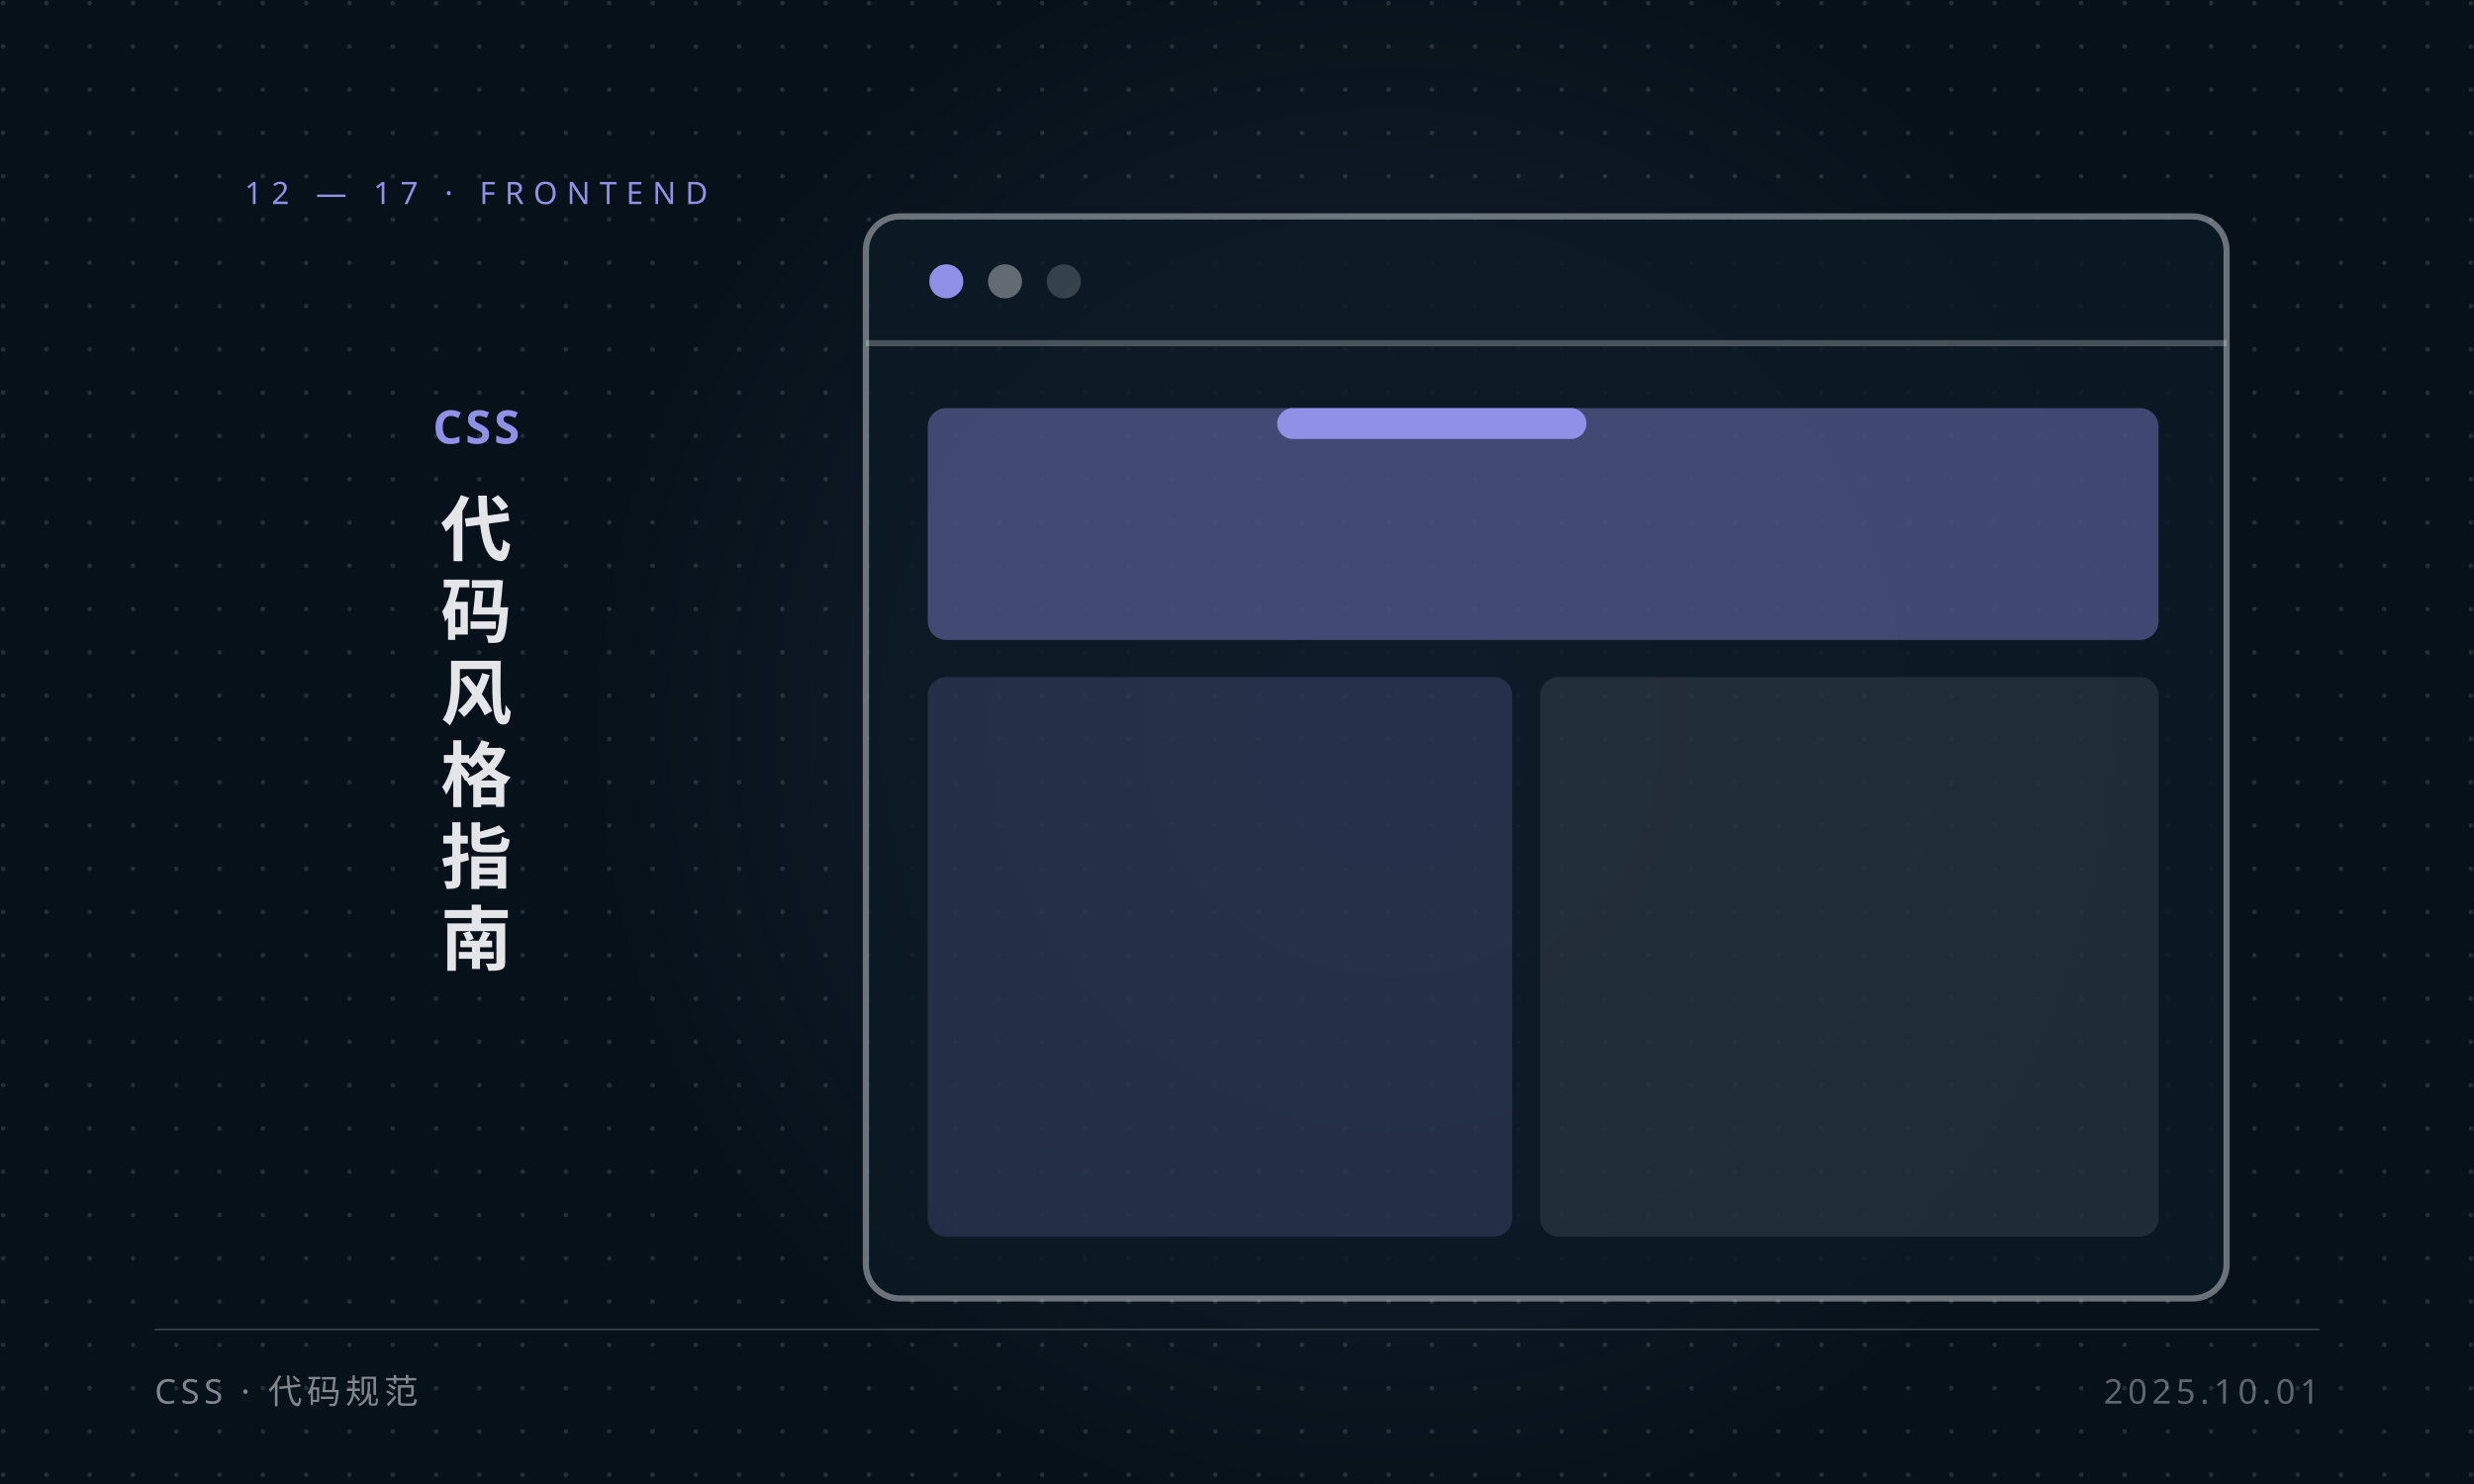
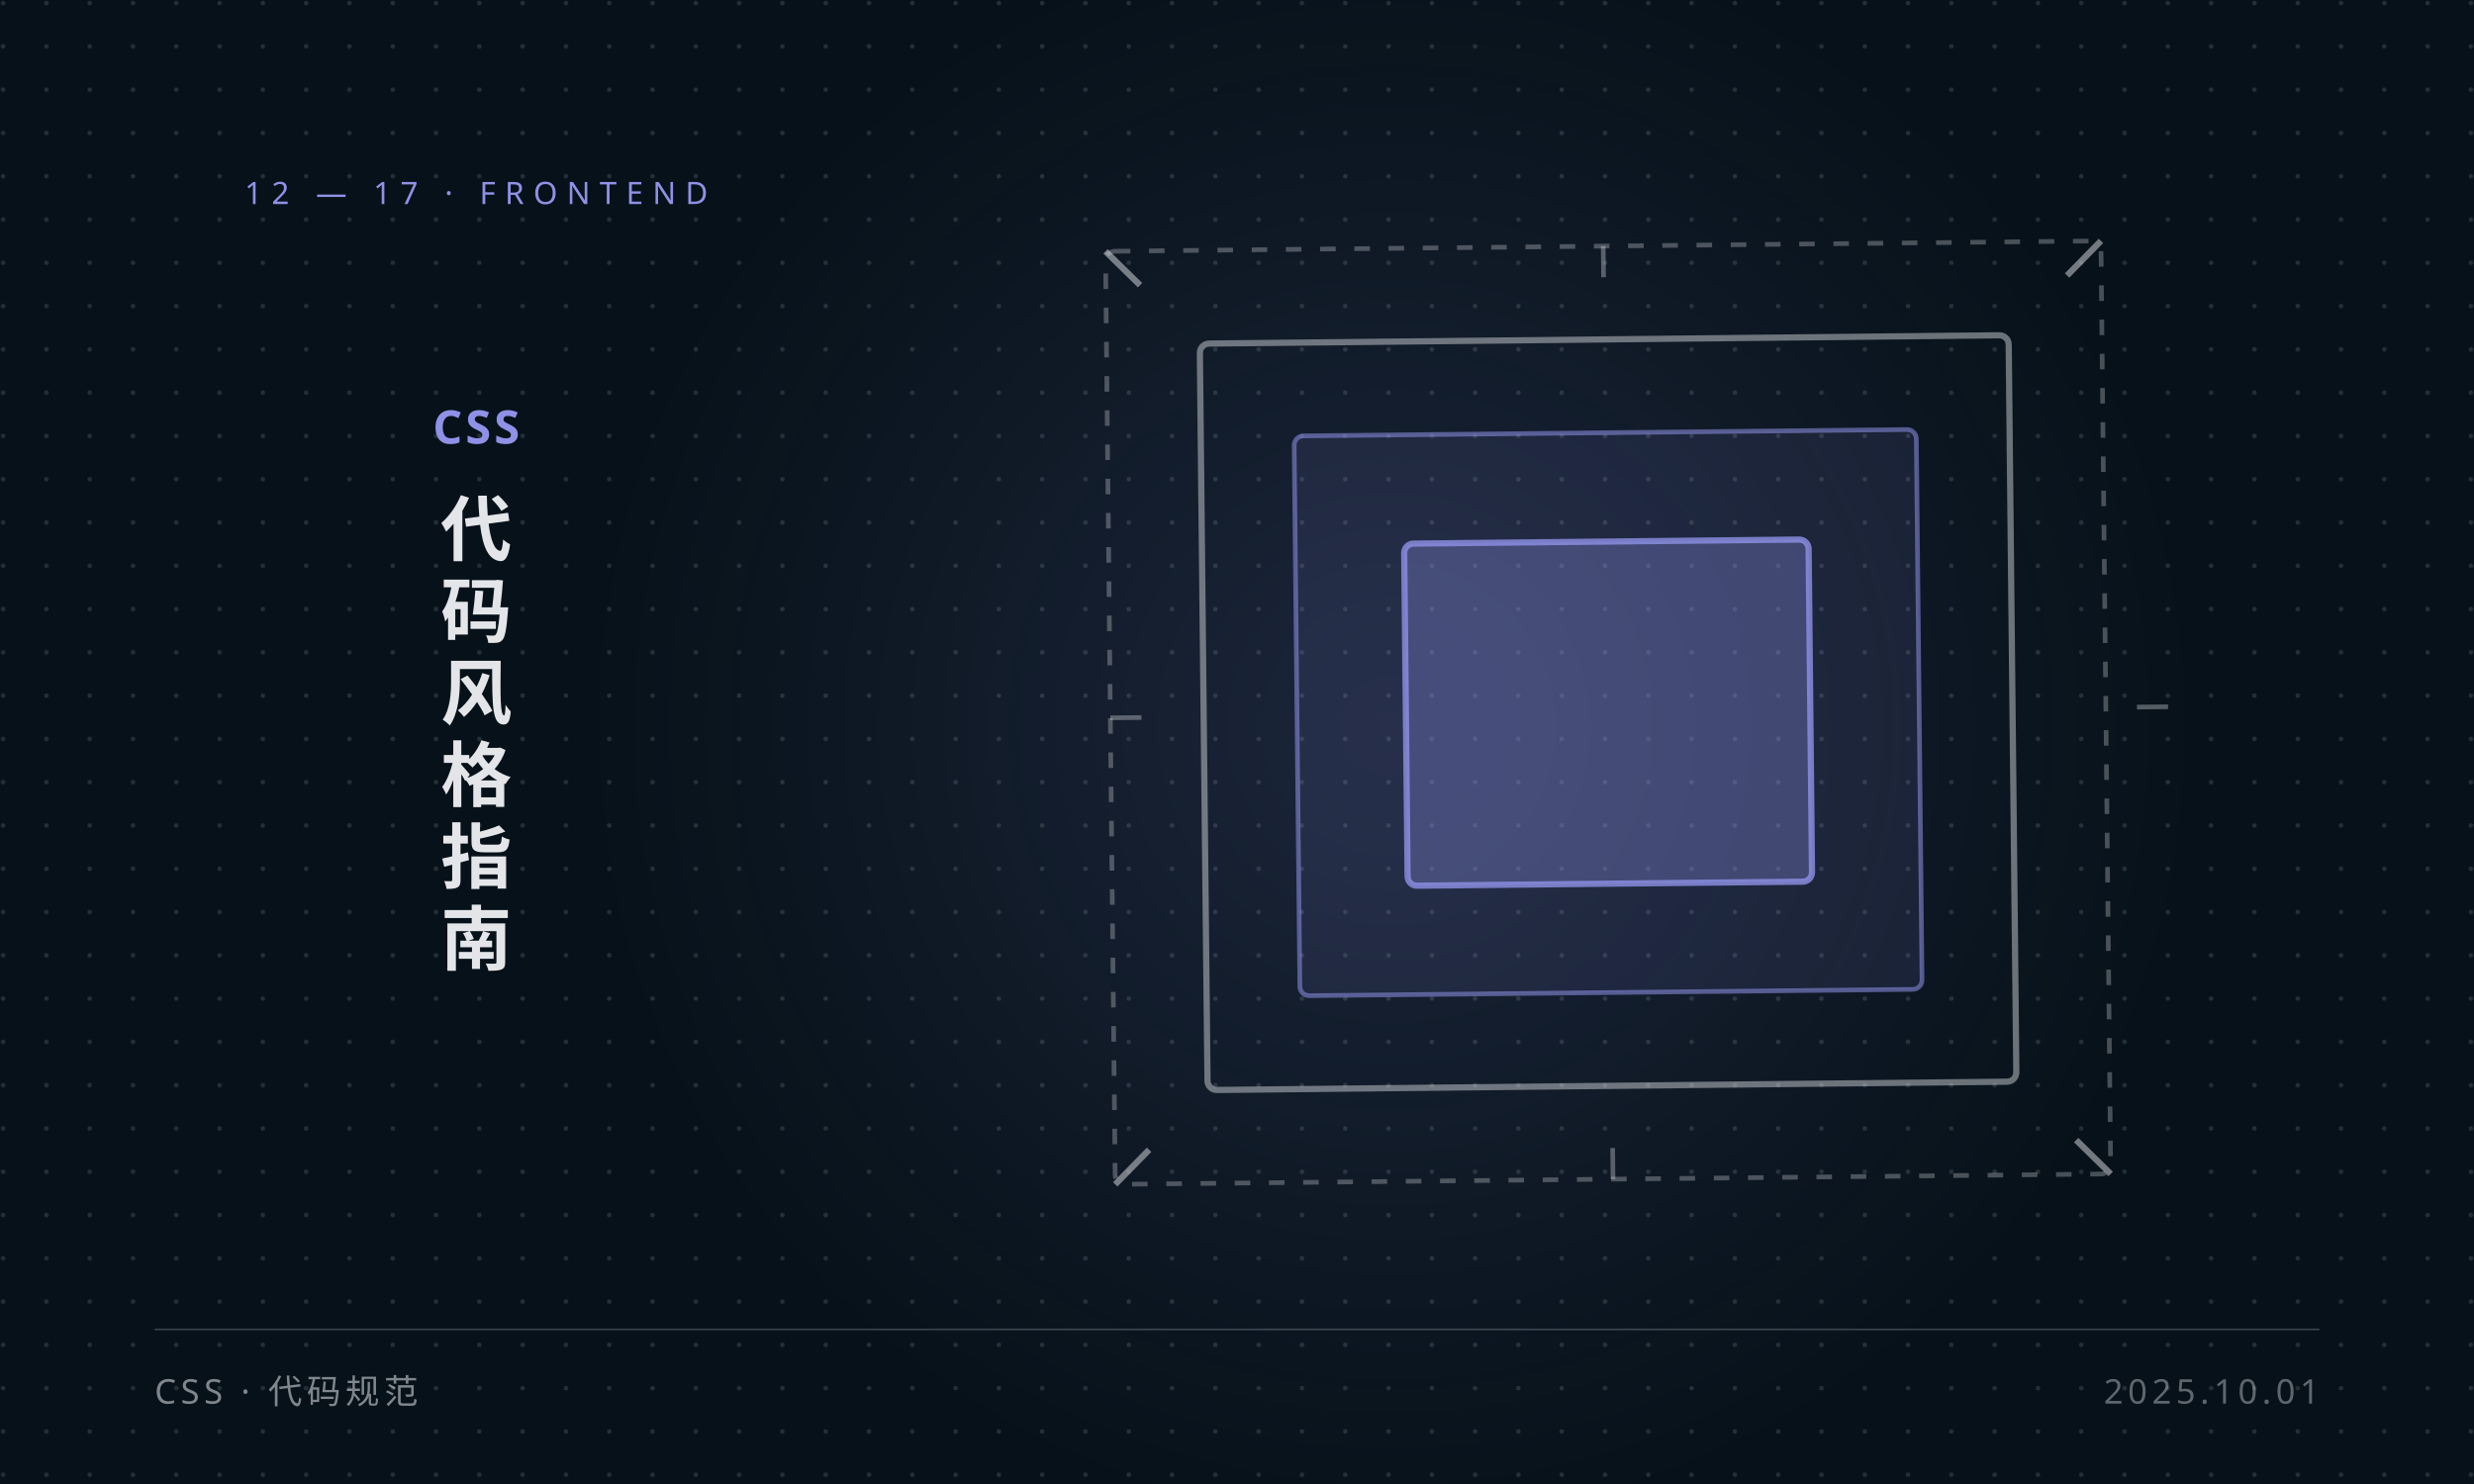
<svg xmlns="http://www.w3.org/2000/svg" width="1600" height="960" viewBox="0 0 1600 960" role="img" aria-label="CSS 代码风格指南 封面">
  <style>
    @media (prefers-reduced-motion: no-preference) {
      .flow { stroke-dasharray: 24 150; animation: flow 2.6s linear infinite; }
      .breathe { animation: breathe 3.2s ease-in-out infinite; }
      .breathe.d2 { animation-delay: 0.8s; }
      .breathe.d3 { animation-delay: 1.6s; }
    }
    @keyframes flow { from { stroke-dashoffset: 88; } to { stroke-dashoffset: 0; } }
    @keyframes breathe { 0%, 100% { opacity: 0.45; } 50% { opacity: 1; } }
  </style>
  <defs>
    <pattern id="dots" width="28" height="28" patternUnits="userSpaceOnUse">
      <circle cx="2" cy="2" r="1.5" fill="#e3e5e8" opacity="0.14" />
    </pattern>
    <radialGradient id="glow" cx="0.5" cy="0.5" r="0.5">
      <stop offset="0" stop-color="#8f91e6" stop-opacity="0.16" />
      <stop offset="1" stop-color="#8f91e6" stop-opacity="0" />
    </radialGradient>
  </defs>
  <rect width="1600" height="960" fill="#061119" />
  <rect width="1600" height="960" fill="url(#dots)" />
  <circle cx="900" cy="470" r="520" fill="url(#glow)" class="breathe" />
-   <g>
+   <g transform="translate(40 -19) translate(1000 480) scale(1 1) rotate(-0.60) scale(1.006) translate(-1000 -480)">
    <g>
-       <rect x="560" y="140" width="880" height="700" rx="22" fill="#0c1a25" fill-opacity="0.82" stroke="#e3e5e8" stroke-width="4" stroke-opacity="0.45" />
-       <line x1="560" y1="222" x2="1440" y2="222" stroke="#e3e5e8" stroke-width="4" stroke-opacity="0.28" />
-       <circle cx="612" cy="182" r="11" fill="#8f91e6" />
-       <circle cx="650" cy="182" r="11" fill="#e3e5e8" opacity="0.4" />
-       <circle cx="688" cy="182" r="11" fill="#e3e5e8" opacity="0.2" />
-       <rect x="600" y="264" width="796" height="150" rx="12" fill="#8f91e6" opacity="0.4" />
-       <rect x="600" y="438" width="378" height="362" rx="12" fill="#8f91e6" opacity="0.18" />
-       <rect x="996" y="438" width="400" height="362" rx="12" fill="#e3e5e8" opacity="0.1" />
-       <rect x="826" y="264" width="200" height="20" rx="10" fill="#8f91e6" />
+       <rect x="680" y="180" width="640" height="600" rx="6" fill="none" stroke="#e3e5e8" stroke-width="3" stroke-opacity="0.3" stroke-dasharray="10 12" />
+       <rect x="740" y="240" width="520" height="480" rx="6" fill="none" stroke="#e3e5e8" stroke-width="4" stroke-opacity="0.45" />
+       <rect x="800" y="300" width="400" height="360" rx="6" fill="#8f91e6" fill-opacity="0.1" stroke="#8f91e6" stroke-width="3" stroke-opacity="0.55" />
+       <rect x="870" y="370" width="260" height="220" rx="6" fill="#8f91e6" fill-opacity="0.32" stroke="#8f91e6" stroke-width="4" stroke-opacity="0.8" />
+       <path d="M680 180 l22 22 M1320 180 l-22 22 M680 780 l22 -22 M1320 780 l-22 -22" fill="none" stroke="#e3e5e8" stroke-width="4" stroke-opacity="0.5" />
+       <path d="M700 480 h-20 M1340 480 h20 M1000 200 v-20 M1000 760 v20" stroke="#e3e5e8" stroke-width="3" stroke-opacity="0.35" />
    </g>
  </g>
  <text x="308" y="132" text-anchor="middle" font-family="'Segoe UI','Helvetica Neue',sans-serif" font-size="20" letter-spacing="6" fill="#8f91e6">12 — 17 · FRONTEND</text>
  <text x="308" y="287" text-anchor="middle" font-family="'Segoe UI','Helvetica Neue',sans-serif" font-size="30" font-weight="600" letter-spacing="2" fill="#8f91e6">CSS</text>
  <text x="308" y="359" text-anchor="middle" font-family="'PingFang SC','Microsoft YaHei','Noto Sans SC',sans-serif" font-size="46" font-weight="600" fill="#e3e5e8">代</text>
  <text x="308" y="412" text-anchor="middle" font-family="'PingFang SC','Microsoft YaHei','Noto Sans SC',sans-serif" font-size="46" font-weight="600" fill="#e3e5e8">码</text>
  <text x="308" y="465" text-anchor="middle" font-family="'PingFang SC','Microsoft YaHei','Noto Sans SC',sans-serif" font-size="46" font-weight="600" fill="#e3e5e8">风</text>
  <text x="308" y="518" text-anchor="middle" font-family="'PingFang SC','Microsoft YaHei','Noto Sans SC',sans-serif" font-size="46" font-weight="600" fill="#e3e5e8">格</text>
  <text x="308" y="571" text-anchor="middle" font-family="'PingFang SC','Microsoft YaHei','Noto Sans SC',sans-serif" font-size="46" font-weight="600" fill="#e3e5e8">指</text>
  <text x="308" y="624" text-anchor="middle" font-family="'PingFang SC','Microsoft YaHei','Noto Sans SC',sans-serif" font-size="46" font-weight="600" fill="#e3e5e8">南</text>
  <line x1="100" y1="860" x2="1500" y2="860" stroke="#e3e5e8" stroke-width="1" stroke-opacity="0.25" />
  <text x="100" y="908" font-family="'PingFang SC','Microsoft YaHei','Noto Sans SC',sans-serif" font-size="22" letter-spacing="3" fill="#e3e5e8" fill-opacity="0.55">CSS · 代码规范</text>
  <text x="1500" y="908" text-anchor="end" font-family="'Segoe UI','Helvetica Neue',sans-serif" font-size="22" letter-spacing="3" fill="#e3e5e8" fill-opacity="0.4">2025.10.01</text>
</svg>
